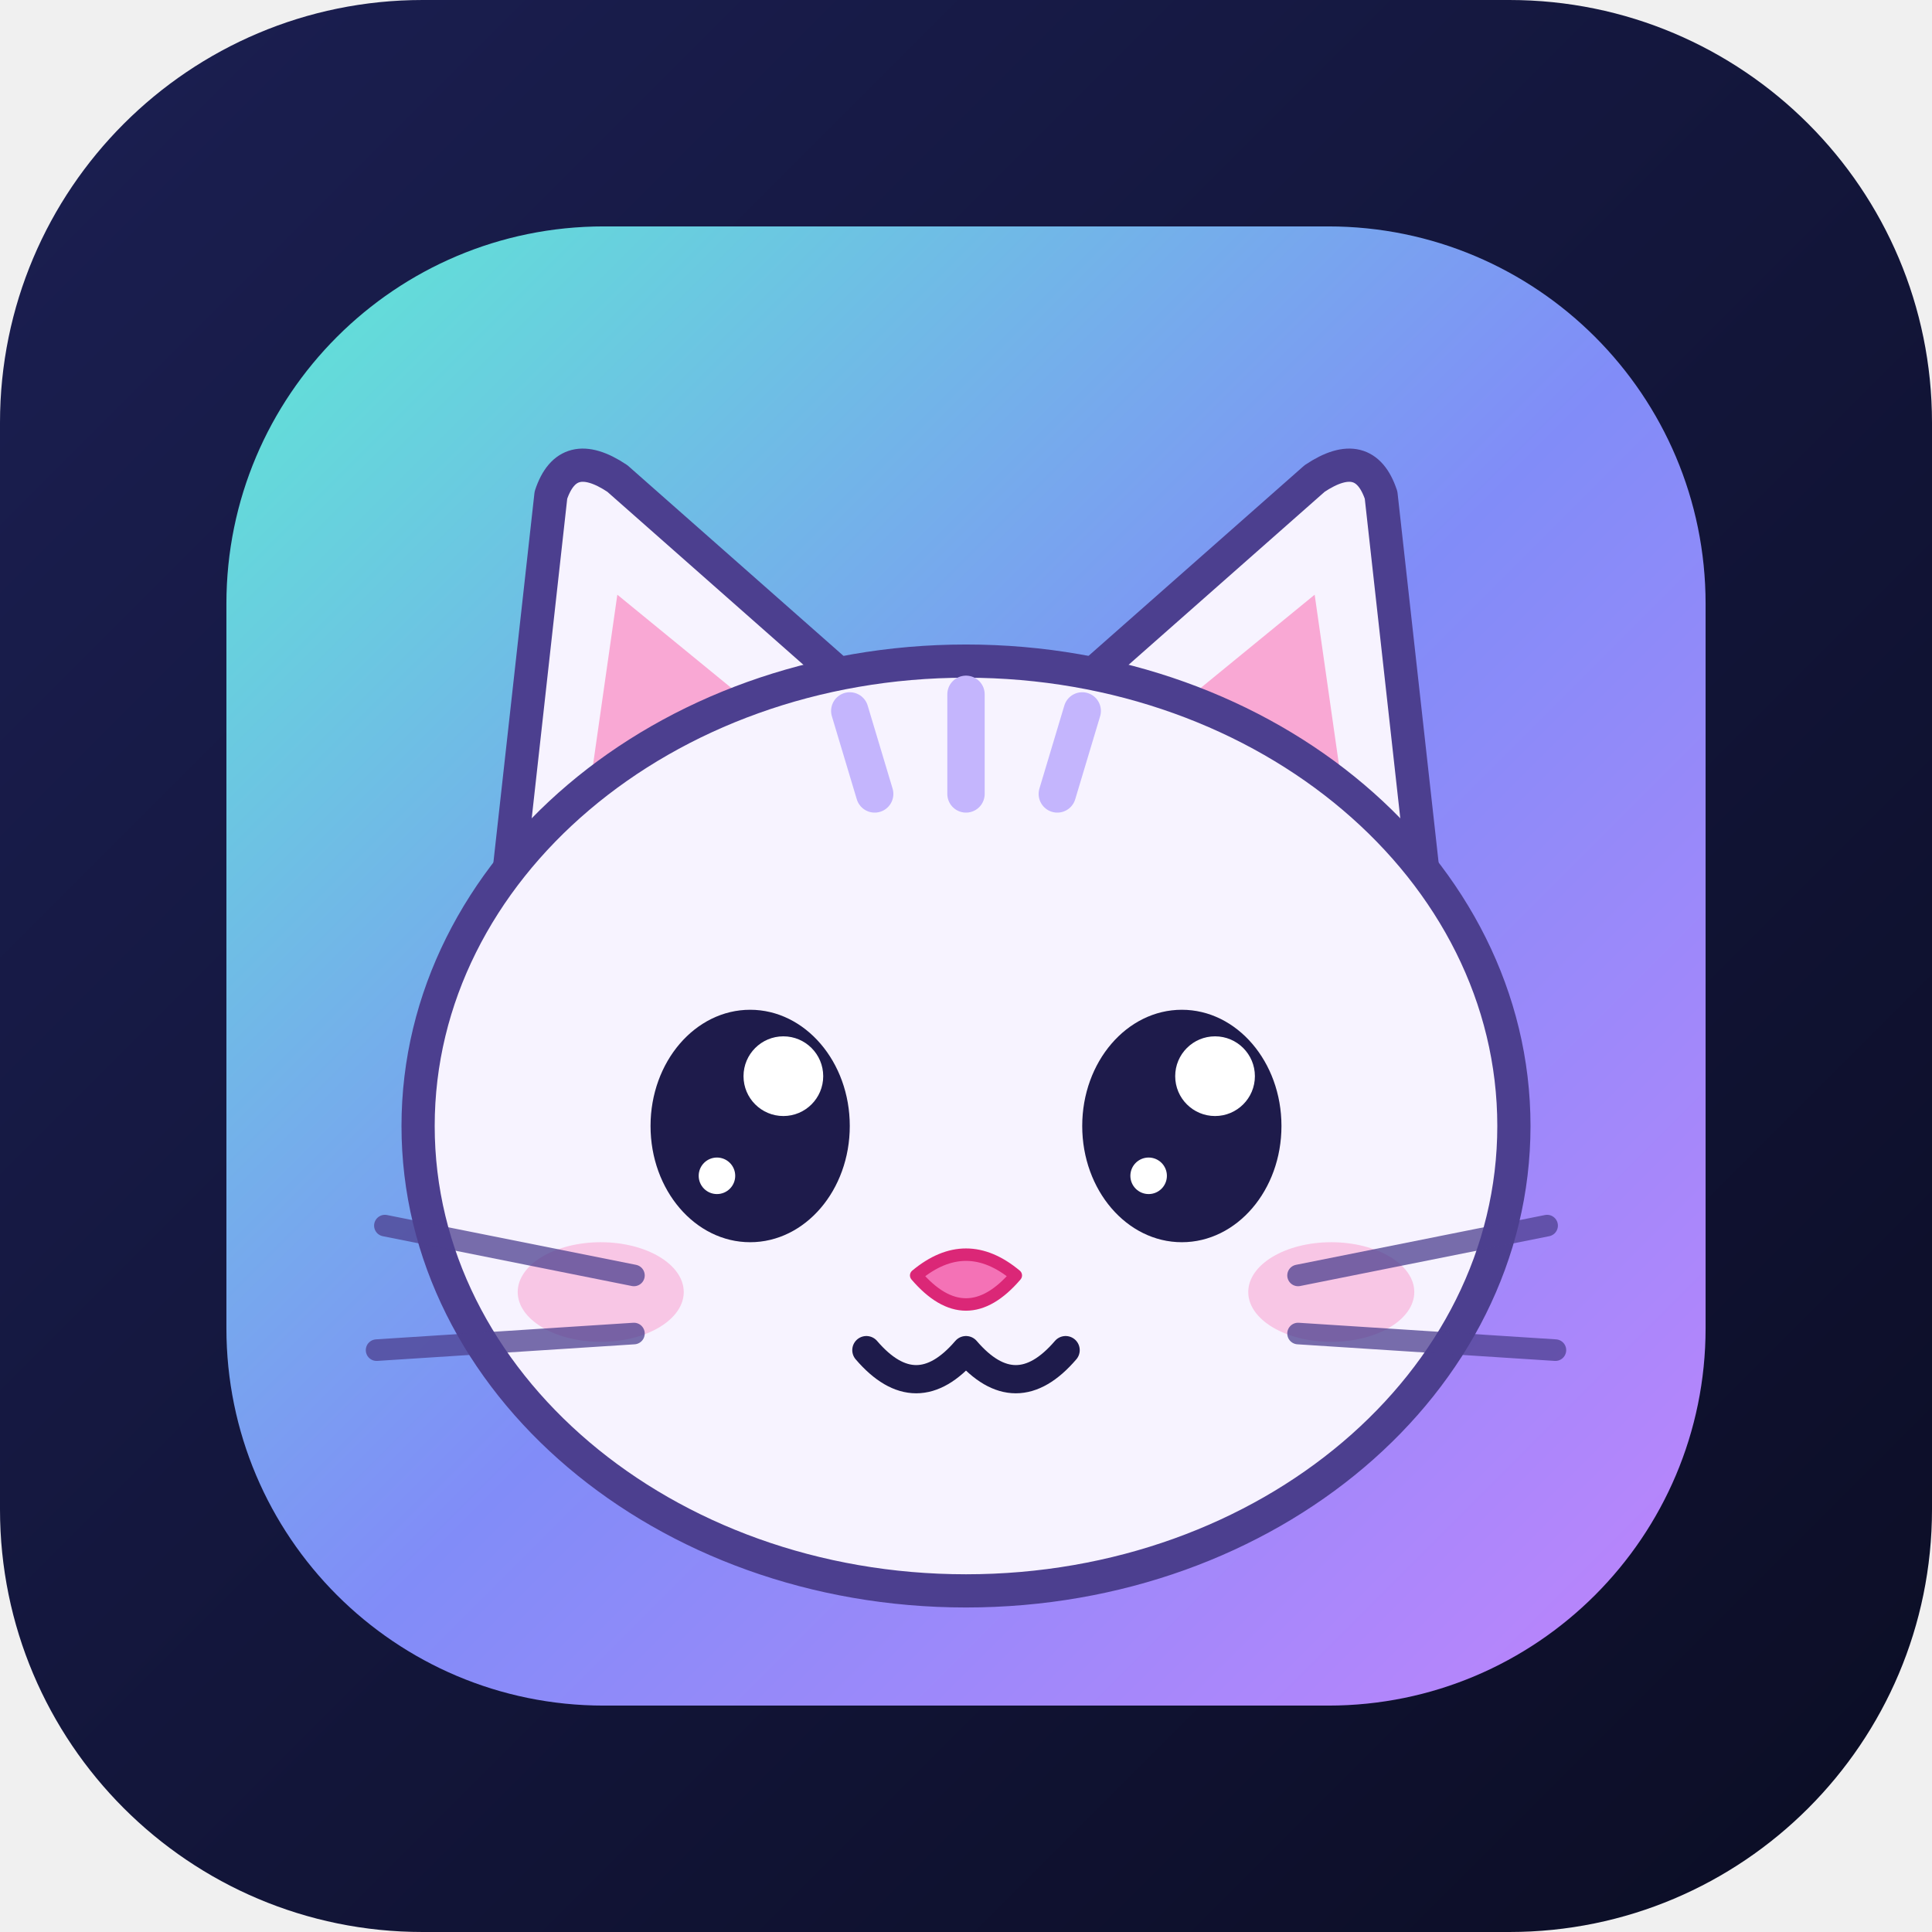
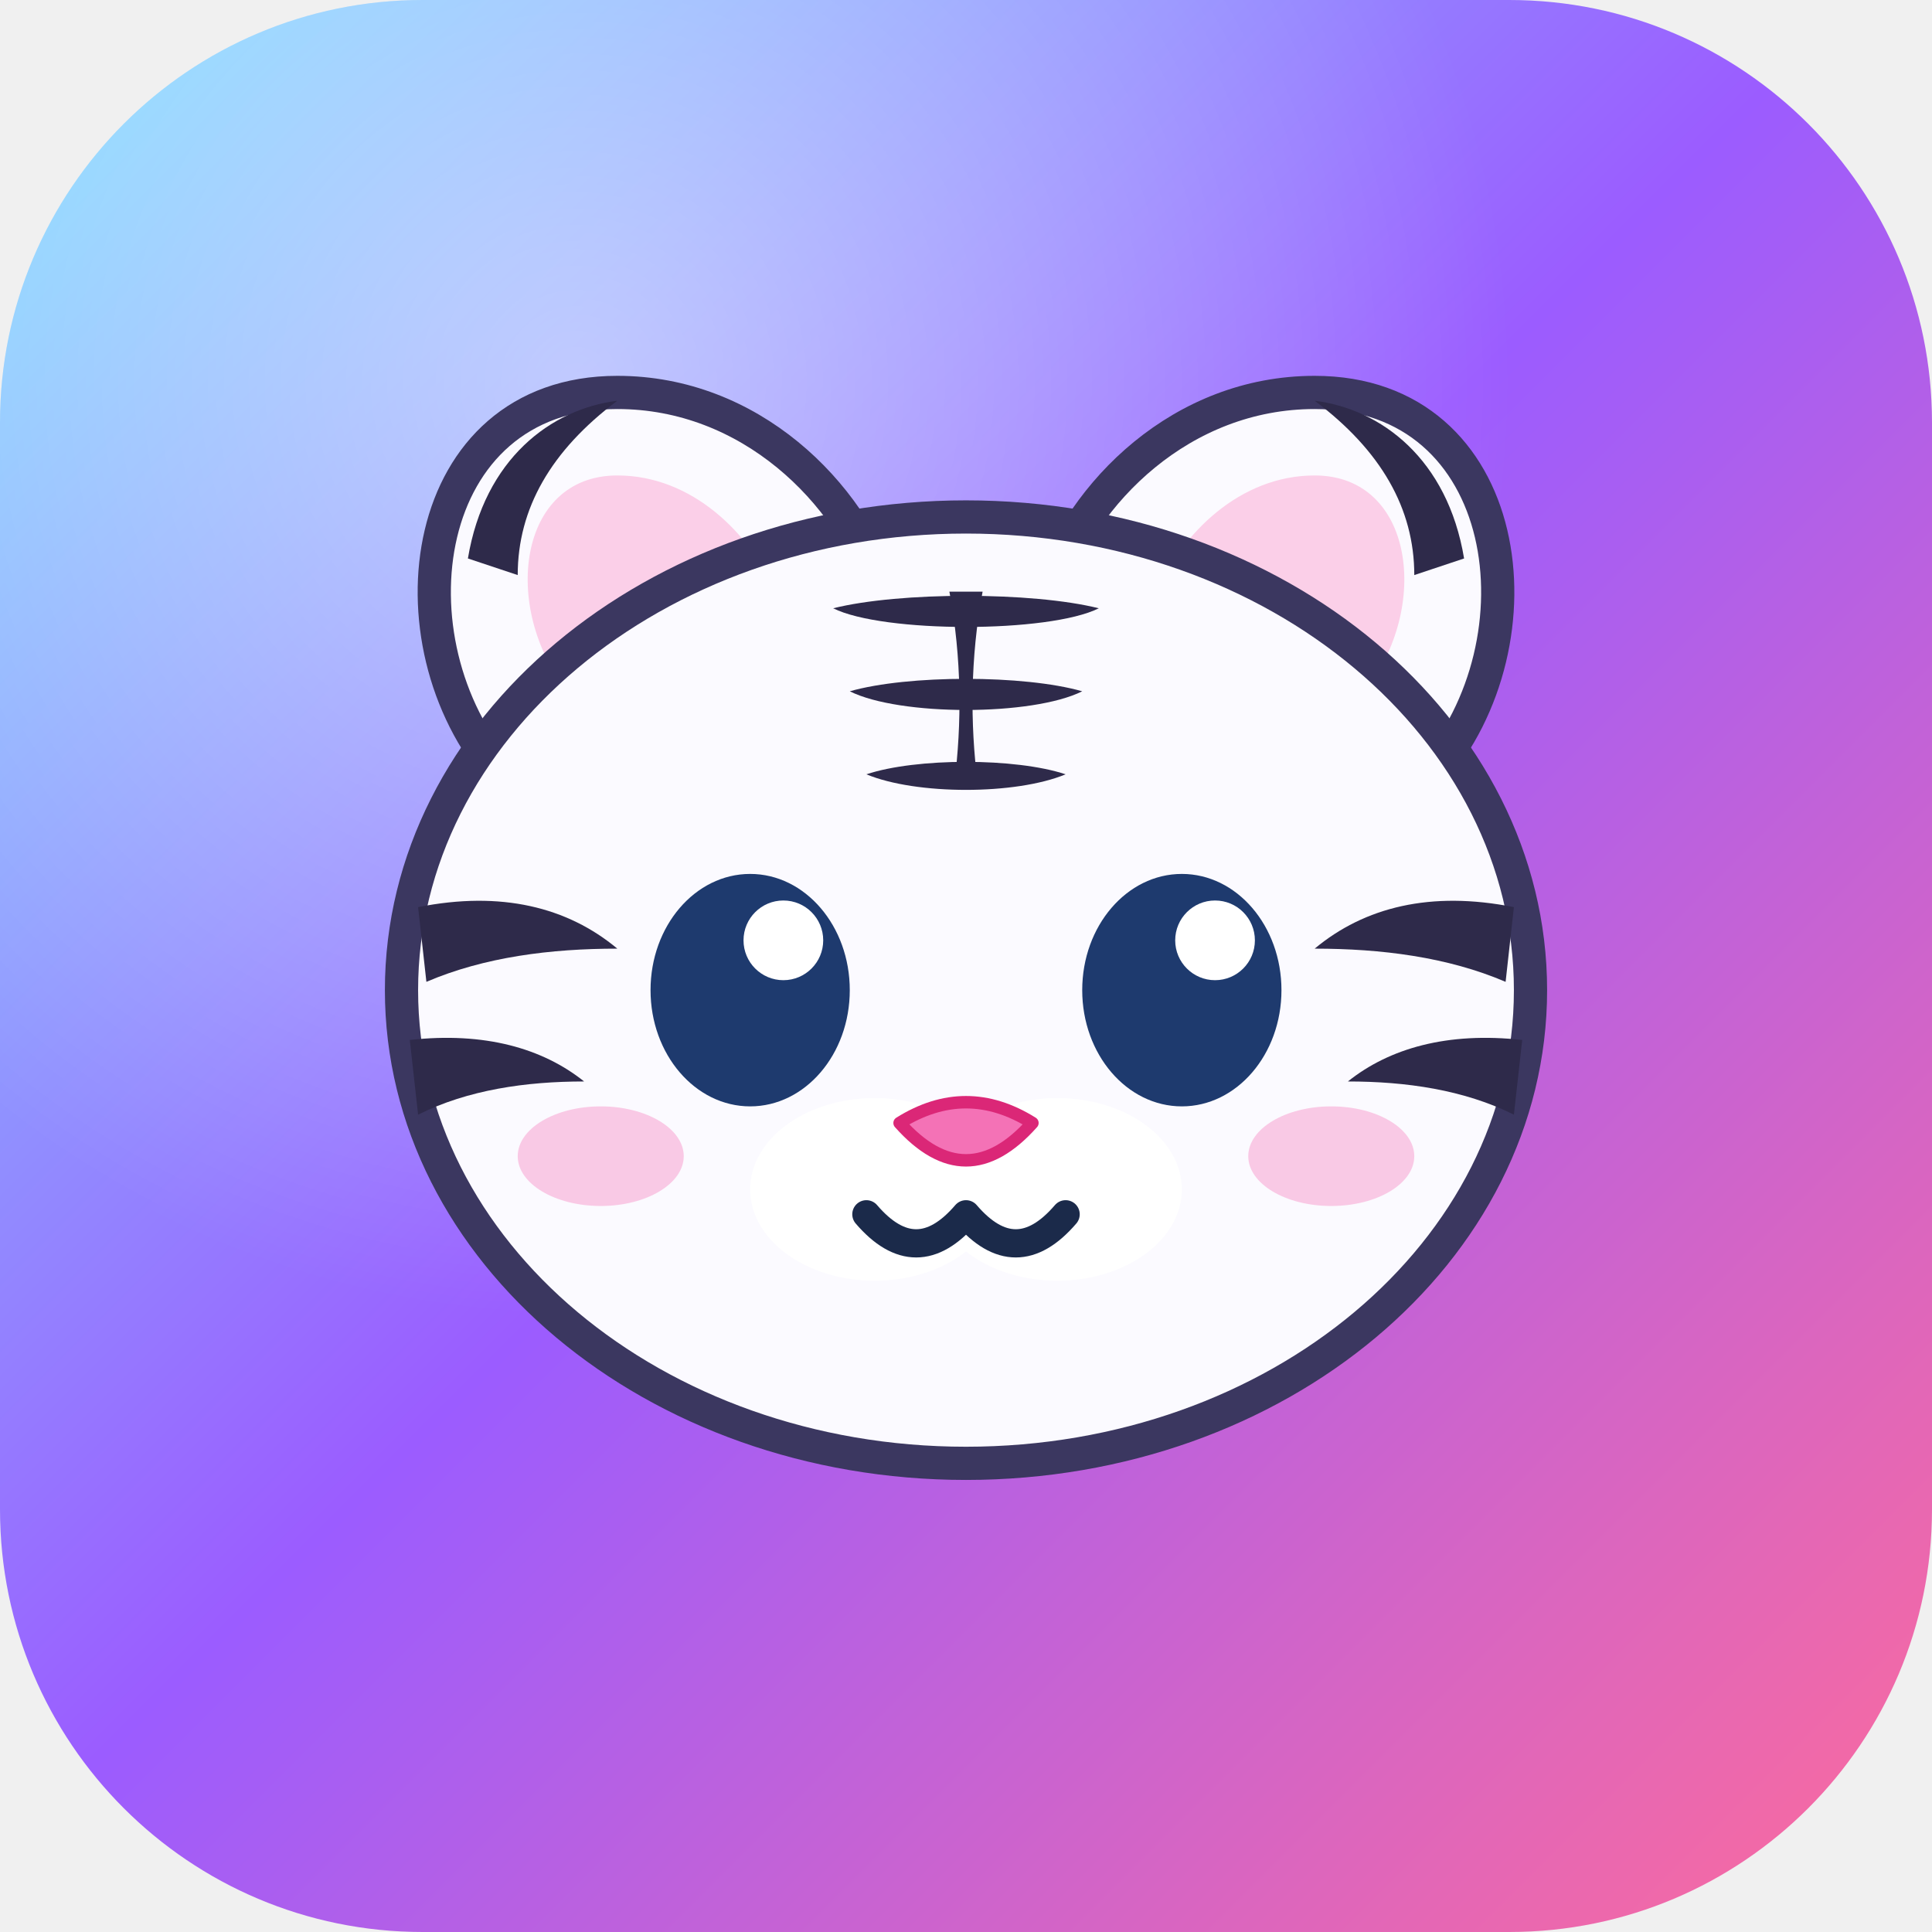
<svg xmlns="http://www.w3.org/2000/svg" viewBox="0 0 512 512">
  <defs>
-     <linearGradient id="g" x1="0" y1="0" x2="1" y2="1">
-       <stop offset="0" stop-color="#5EEAD4" />
-       <stop offset=".52" stop-color="#818CF8" />
-       <stop offset="1" stop-color="#C084FC" />
+     <linearGradient id="bg" x1="0" y1="0" x2="1" y2="1">
+       <stop offset="0" stop-color="#7FE3FF" />
+       <stop offset=".48" stop-color="#9B5CFF" />
+       <stop offset="1" stop-color="#FF6B9A" />
    </linearGradient>
-     <linearGradient id="bg" x1="0" y1="0" x2="1" y2="1">
-       <stop offset="0" stop-color="#1b1f52" />
-       <stop offset="1" stop-color="#0b0d24" />
-     </linearGradient>
+     <radialGradient id="glow" cx=".3" cy=".2" r=".8">
+       <stop offset="0" stop-color="#fff" stop-opacity=".45" />
+       <stop offset=".6" stop-color="#fff" stop-opacity="0" />
+     </radialGradient>
  </defs>
  <rect width="512" height="512" rx="112" fill="url(#bg)" />
-   <rect x="60" y="60" width="392" height="392" rx="100" fill="url(#g)" />
-   <g transform="translate(36 96) scale(2.2)" stroke-linejoin="round">
-     <path d="M44 70 L50 16 Q52 10 58 14 L92 44 Z" fill="#F7F3FF" stroke="#4C3F8F" stroke-width="4" />
-     <path d="M54 56 L58 28 L80 46 Z" fill="#F9A8D4" />
-     <path d="M156 70 L150 16 Q148 10 142 14 L108 44 Z" fill="#F7F3FF" stroke="#4C3F8F" stroke-width="4" />
-     <path d="M146 56 L142 28 L120 46 Z" fill="#F9A8D4" />
-     <ellipse cx="100" cy="92" rx="66" ry="56" fill="#F7F3FF" stroke="#4C3F8F" stroke-width="4" />
-     <g stroke="#C4B5FD" stroke-width="4.5" stroke-linecap="round">
-       <path d="M100 40 v12" />
-       <path d="M86 42 l3 10" />
-       <path d="M114 42 l-3 10" />
+   <rect width="512" height="512" rx="112" fill="url(#glow)" />
+   <g transform="translate(36 60) scale(2.2)" stroke-linejoin="round">
+     <path d="M44 66 C30 50 34 20 58 20 C74 20 86 32 90 44 Z" fill="#FBFAFF" stroke="#3B3760" stroke-width="4" />
+     <path d="M52 56 C44 46 46 30 58 30 C67 30 74 37 77 44 Z" fill="#FBCFE8" />
+     <path d="M40 40 C42 28 50 22 58 21 C50 27 46 34 46 42 Z" fill="#2E2A4A" />
+     <path d="M156 66 C170 50 166 20 142 20 C126 20 114 32 110 44 Z" fill="#FBFAFF" stroke="#3B3760" stroke-width="4" />
+     <path d="M148 56 C156 46 154 30 142 30 C133 30 126 37 123 44 Z" fill="#FBCFE8" />
+     <path d="M160 40 C158 28 150 22 142 21 C150 27 154 34 154 42 Z" fill="#2E2A4A" />
+     <ellipse cx="100" cy="92" rx="68" ry="57" fill="#FBFAFF" stroke="#3B3760" stroke-width="4" />
+     <g fill="#2E2A4A">
+       <path d="M84 46 C92 44 108 44 116 46 C110 49 90 49 84 46 Z" />
+       <path d="M86 56 C93 54 107 54 114 56 C108 59 92 59 86 56 Z" />
+       <path d="M88 66 C94 64 106 64 112 66 C106 68.5 94 68.5 88 66 Z" />
+       <path d="M98 44 C99.5 52 99.5 60 98.6 67 L101.4 67 C100.5 60 100.5 52 102 44 Z" />
+       <path d="M34 82 C44 80 52 82 58 87 C50 87 42 88 35 91 Z" />
+       <path d="M33 98 C42 97 49 99 54 103 C47 103 40 104 34 107 Z" />
+       <path d="M166 82 C156 80 148 82 142 87 C150 87 158 88 165 91 Z" />
+       <path d="M167 98 C158 97 151 99 146 103 C153 103 160 104 166 107 Z" />
    </g>
-     <ellipse cx="74" cy="92" rx="12" ry="14" fill="#1E1B4B" />
-     <ellipse cx="126" cy="92" rx="12" ry="14" fill="#1E1B4B" />
+     <ellipse cx="74" cy="92" rx="12" ry="14" fill="#1E3A6E" />
+     <ellipse cx="126" cy="92" rx="12" ry="14" fill="#1E3A6E" />
    <circle cx="78" cy="86" r="4.8" fill="#fff" />
    <circle cx="130" cy="86" r="4.8" fill="#fff" />
-     <circle cx="70" cy="98" r="2.2" fill="#fff" />
-     <circle cx="122" cy="98" r="2.2" fill="#fff" />
    <ellipse cx="56" cy="112" rx="10" ry="6" fill="#F9A8D4" opacity=".6" />
    <ellipse cx="144" cy="112" rx="10" ry="6" fill="#F9A8D4" opacity=".6" />
-     <g stroke="#4C3F8F" stroke-width="2.6" stroke-linecap="round" opacity=".75">
-       <path d="M60 110 L30 104" />
-       <path d="M60 117 L29 119" />
-       <path d="M140 110 L170 104" />
-       <path d="M140 117 L171 119" />
-     </g>
-     <path d="M94 110 Q100 105 106 110 Q100 117 94 110 Z" fill="#F472B6" stroke="#DB2777" stroke-width="1.5" />
-     <path d="M88 119 q6 7 12 0 q6 7 12 0" stroke="#1E1B4B" stroke-width="3.4" fill="none" stroke-linecap="round" />
+     <ellipse cx="89" cy="116" rx="15" ry="11" fill="#fff" />
+     <ellipse cx="111" cy="116" rx="15" ry="11" fill="#fff" />
+     <path d="M92 108 Q100 103 108 108 Q100 117 92 108 Z" fill="#F472B6" stroke="#DB2777" stroke-width="1.5" />
+     <path d="M88 119 q6 7 12 0 q6 7 12 0" stroke="#1B2A4A" stroke-width="3.4" fill="none" stroke-linecap="round" />
  </g>
</svg>
